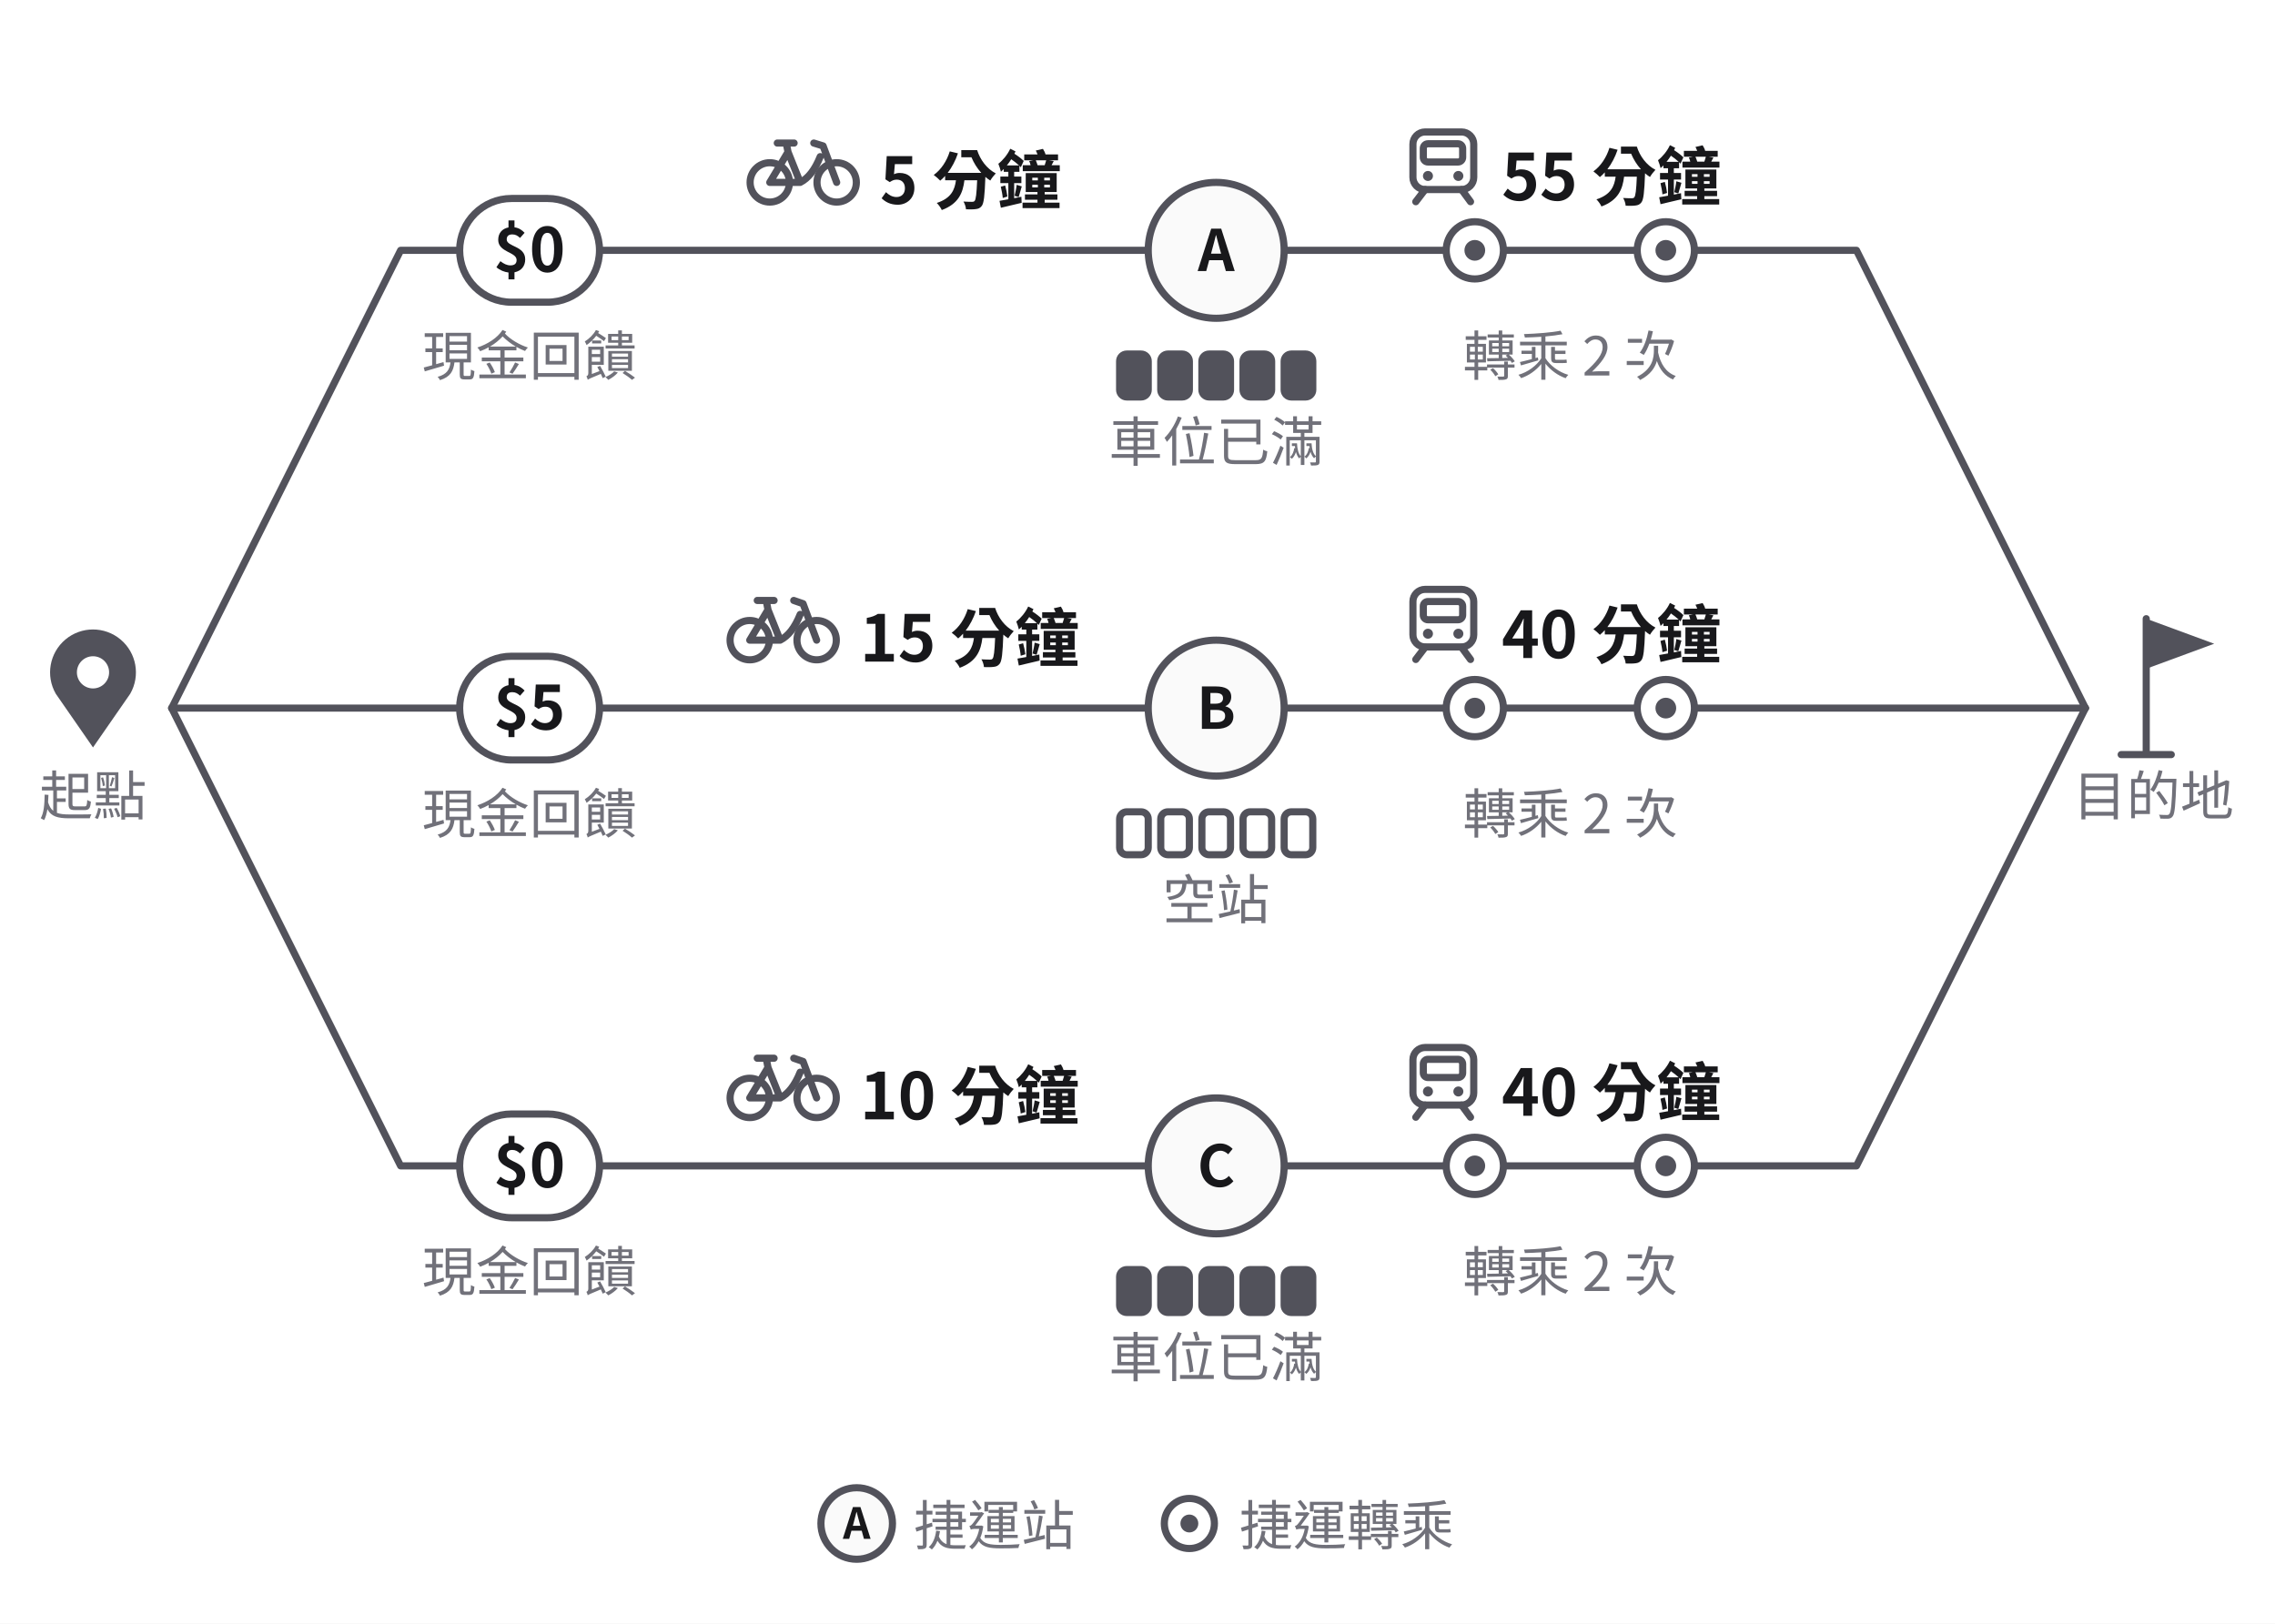
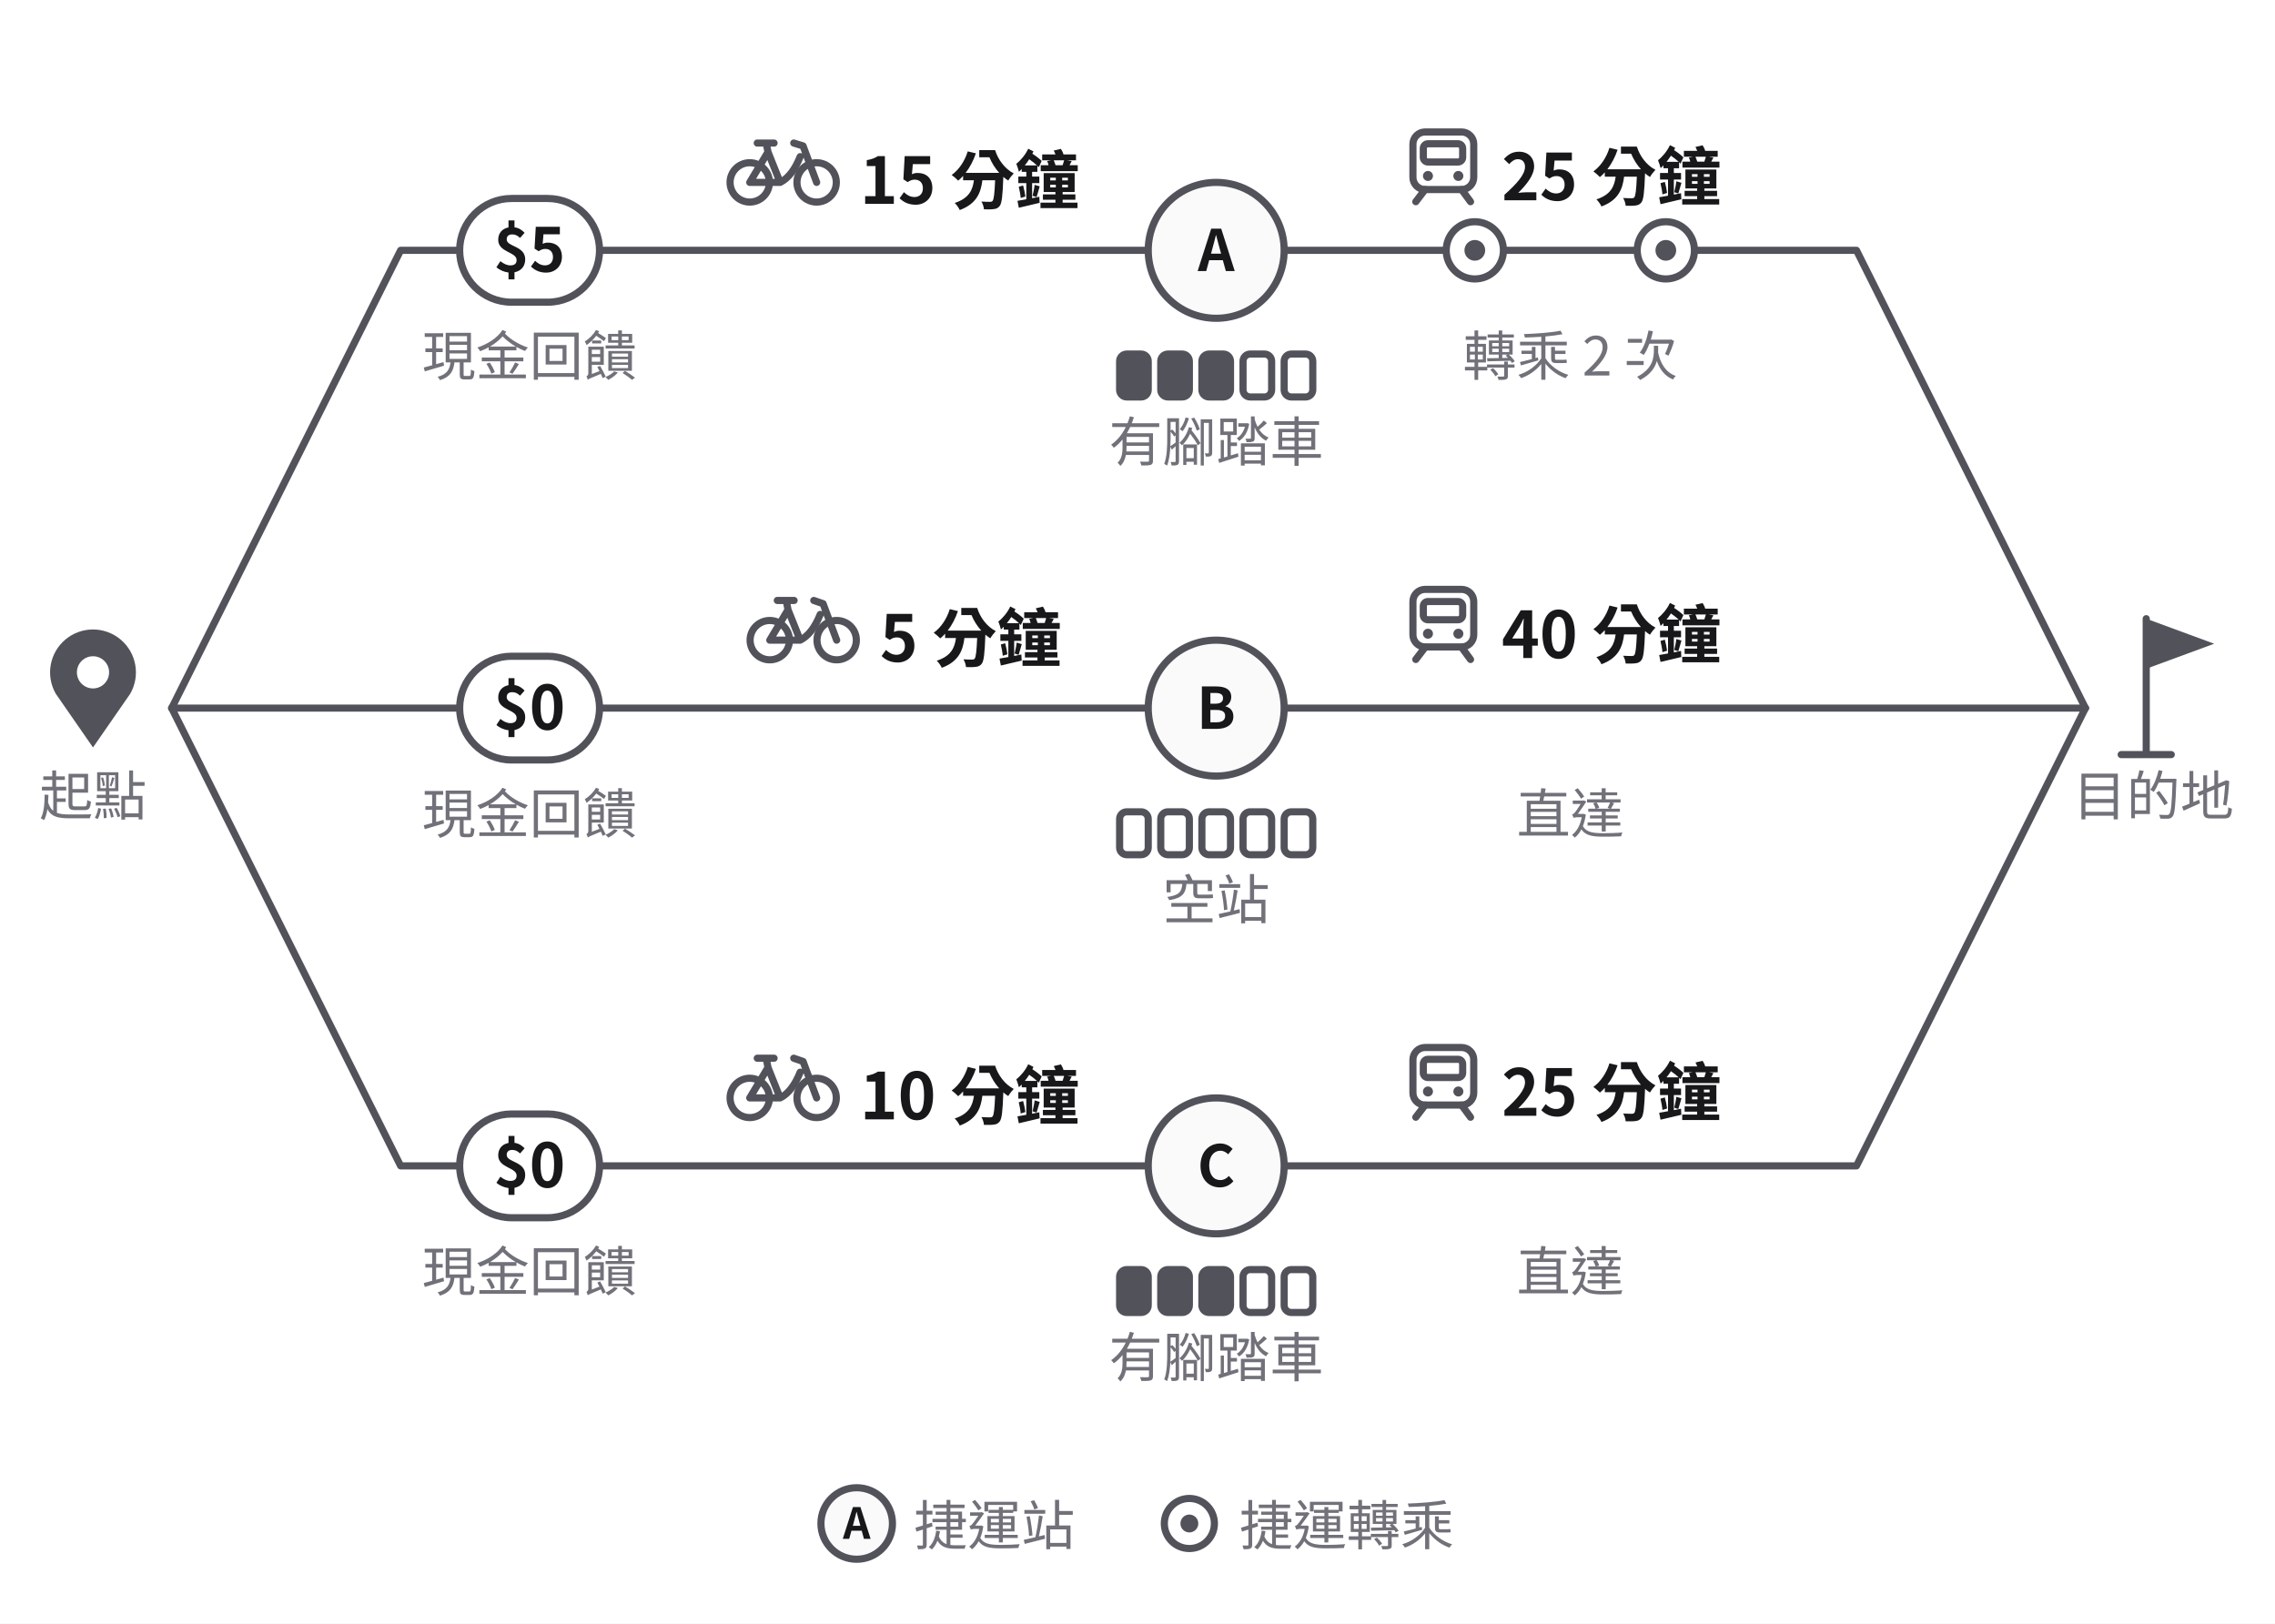
<svg xmlns="http://www.w3.org/2000/svg" viewBox="0 0 636 454" width="636" height="454" style="display:block;width:100%;max-width:480px;height:auto;margin:0 auto" role="img" aria-label="三條路線：騎腳踏車到捷運站，再搭捷運前往目的地">
  <style>.rs-bg{fill:#ffffff}.rs-tx{fill:#18181b}.rs-mu{fill:#71717a}.rs-ln{fill:none;stroke:#52525b}.rs-ink{fill:#52525b}.rs-paper{fill:#ffffff}.rs-box{fill:#ffffff;stroke:#52525b}.rs-band{fill:#fafafa;stroke:#52525b}.rs-slot{stroke:#52525b}</style>
  <rect width="636" height="454" class="rs-bg" />
  <g font-family="system-ui,-apple-system,'Segoe UI','Noto Sans TC','Noto Sans CJK TC','PingFang TC','Microsoft JhengHei',sans-serif">
    <g class="rs-ln" stroke-width="2" stroke-linejoin="round" stroke-linecap="round">
      <path d="M48.0,198.0 L112.0,70.0 L321.0,70.0" />
      <path d="M359.0,70.0 L519.0,70.0 L583.0,198.0" />
      <path d="M48.0,198.0 L112.0,198.0 L321.0,198.0" />
      <path d="M359.0,198.0 L519.0,198.0 L583.0,198.0" />
      <path d="M48.0,198.0 L112.0,326.0 L321.0,326.0" />
      <path d="M359.0,326.0 L519.0,326.0 L583.0,198.0" />
    </g>
    <rect x="128.5" y="55.5" width="39.1" height="29.0" rx="14.5" class="rs-box" stroke-width="2" />
-     <text x="148.0" y="76.0" font-size="17" font-weight="600" class="rs-tx" text-anchor="middle">$0</text>
+     <text x="148.0" y="76.0" font-size="17" font-weight="600" class="rs-tx" text-anchor="middle">$5</text>
    <text x="148.0" y="105.0" font-size="15" font-weight="500" class="rs-mu" text-anchor="middle">現金回饋</text>
    <g class="rs-ln" stroke-width="2" stroke-linecap="round" stroke-linejoin="round">
-       <circle cx="215.2" cy="51.0" r="5.5" />
-       <circle cx="233.9" cy="51.0" r="5.5" />
-       <path d="M215.2,51.0 L223.7,51.0 L220.3,42.5 Z M223.7,51.0 Q227.1,49.3 229.3,43.8 M230.1,40.8 L233.9,51.0 M220.3,42.5 L219.8,40.0 M217.3,40.0 L222.0,40.0 M230.1,40.8 L227.5,40.0" />
+       <circle cx="209.6" cy="51.0" r="5.5" />
+       <circle cx="228.3" cy="51.0" r="5.5" />
+       <path d="M209.6,51.0 L218.1,51.0 L214.7,42.5 Z M218.1,51.0 Q221.5,49.3 223.7,43.8 M224.5,40.8 L228.3,51.0 M214.7,42.5 L214.2,40.0 M211.7,40.0 L216.4,40.0 M224.5,40.8 L221.9,40.0" />
    </g>
-     <text x="246.0" y="57.0" font-size="18" font-weight="600" class="rs-tx" text-anchor="start">5 分鐘</text>
+     <text x="240.4" y="57.0" font-size="18" font-weight="600" class="rs-tx" text-anchor="start">15 分鐘</text>
    <g class="rs-ln" stroke-width="2" stroke-linecap="round" stroke-linejoin="round">
      <rect x="395.0" y="36.9" width="17.0" height="16.1" rx="3.4" />
      <rect x="397.9" y="40.2" width="11.0" height="5.1" rx="1.3" />
      <path d="M398.4,53.0 L395.8,56.4 M408.6,53.0 L411.1,56.4" />
    </g>
    <circle cx="399.2" cy="49.2" r="1.4" class="rs-ink" />
    <circle cx="407.7" cy="49.2" r="1.4" class="rs-ink" />
-     <text x="419.8" y="56.0" font-size="18" font-weight="600" class="rs-tx" text-anchor="start">55 分鐘</text>
+     <text x="419.8" y="56.0" font-size="18" font-weight="600" class="rs-tx" text-anchor="start">25 分鐘</text>
    <circle cx="412.3" cy="70.0" r="8.0" class="rs-box" stroke-width="2" />
    <circle cx="412.3" cy="70.0" r="2.9" class="rs-ink" />
    <circle cx="465.7" cy="70.0" r="8.0" class="rs-box" stroke-width="2" />
    <circle cx="465.7" cy="70.0" r="2.9" class="rs-ink" />
    <text x="439.0" y="105.0" font-size="15" font-weight="500" class="rs-mu" text-anchor="middle">轉乘 2 次</text>
    <circle cx="340.0" cy="70.0" r="19.0" class="rs-band" stroke-width="2" />
    <text x="340.0" y="75.8" font-size="16" font-weight="700" class="rs-tx" text-anchor="middle">A</text>
    <rect x="313.0" y="99.0" width="8.0" height="12.0" rx="2" class="rs-slot rs-ink" stroke-width="2" />
    <rect x="324.5" y="99.0" width="8.0" height="12.0" rx="2" class="rs-slot rs-ink" stroke-width="2" />
    <rect x="336.0" y="99.0" width="8.0" height="12.0" rx="2" class="rs-slot rs-ink" stroke-width="2" />
-     <rect x="347.5" y="99.0" width="8.0" height="12.0" rx="2" class="rs-slot rs-ink" stroke-width="2" />
-     <rect x="359.0" y="99.0" width="8.0" height="12.0" rx="2" class="rs-slot rs-ink" stroke-width="2" />
-     <text x="340.0" y="129.0" font-size="15" font-weight="500" class="rs-mu" text-anchor="middle">車位已滿</text>
+     <rect x="347.5" y="99.0" width="8.0" height="12.0" rx="2" class="rs-slot rs-paper" stroke-width="2" />
+     <rect x="359.0" y="99.0" width="8.0" height="12.0" rx="2" class="rs-slot rs-paper" stroke-width="2" />
+     <text x="340.0" y="129.0" font-size="15" font-weight="500" class="rs-mu" text-anchor="middle">有腳踏車</text>
    <rect x="128.5" y="183.5" width="39.1" height="29.0" rx="14.5" class="rs-box" stroke-width="2" />
-     <text x="148.0" y="204.0" font-size="17" font-weight="600" class="rs-tx" text-anchor="middle">$5</text>
+     <text x="148.0" y="204.0" font-size="17" font-weight="600" class="rs-tx" text-anchor="middle">$0</text>
    <text x="148.0" y="233.0" font-size="15" font-weight="500" class="rs-mu" text-anchor="middle">現金回饋</text>
    <g class="rs-ln" stroke-width="2" stroke-linecap="round" stroke-linejoin="round">
-       <circle cx="209.6" cy="179.0" r="5.5" />
-       <circle cx="228.3" cy="179.0" r="5.5" />
-       <path d="M209.6,179.0 L218.1,179.0 L214.7,170.5 Z M218.1,179.0 Q221.5,177.3 223.7,171.8 M224.5,168.8 L228.3,179.0 M214.7,170.5 L214.2,167.9 M211.7,167.9 L216.4,167.9 M224.5,168.8 L221.9,167.9" />
+       <circle cx="215.2" cy="179.0" r="5.5" />
+       <circle cx="233.9" cy="179.0" r="5.5" />
+       <path d="M215.2,179.0 L223.7,179.0 L220.3,170.5 Z M223.7,179.0 Q227.1,177.3 229.3,171.8 M230.1,168.8 L233.9,179.0 M220.3,170.5 L219.8,167.9 M217.3,167.9 L222.0,167.9 M230.1,168.8 L227.5,167.9" />
    </g>
-     <text x="240.4" y="185.0" font-size="18" font-weight="600" class="rs-tx" text-anchor="start">15 分鐘</text>
+     <text x="246.0" y="185.0" font-size="18" font-weight="600" class="rs-tx" text-anchor="start">5 分鐘</text>
    <g class="rs-ln" stroke-width="2" stroke-linecap="round" stroke-linejoin="round">
      <rect x="395.0" y="164.8" width="17.0" height="16.1" rx="3.4" />
      <rect x="397.9" y="168.2" width="11.0" height="5.1" rx="1.3" />
      <path d="M398.4,181.0 L395.8,184.4 M408.6,181.0 L411.1,184.4" />
    </g>
    <circle cx="399.2" cy="177.2" r="1.4" class="rs-ink" />
    <circle cx="407.7" cy="177.2" r="1.4" class="rs-ink" />
    <text x="419.8" y="184.0" font-size="18" font-weight="600" class="rs-tx" text-anchor="start">40 分鐘</text>
-     <circle cx="412.3" cy="198.0" r="8.0" class="rs-box" stroke-width="2" />
-     <circle cx="412.3" cy="198.0" r="2.9" class="rs-ink" />
-     <circle cx="465.7" cy="198.0" r="8.0" class="rs-box" stroke-width="2" />
-     <circle cx="465.7" cy="198.0" r="2.9" class="rs-ink" />
-     <text x="439.0" y="233.0" font-size="15" font-weight="500" class="rs-mu" text-anchor="middle">轉乘 2 次</text>
+     <text x="439.0" y="233.0" font-size="15" font-weight="500" class="rs-mu" text-anchor="middle">直達</text>
    <circle cx="340.0" cy="198.0" r="19.0" class="rs-band" stroke-width="2" />
    <text x="340.0" y="203.8" font-size="16" font-weight="700" class="rs-tx" text-anchor="middle">B</text>
    <rect x="313.0" y="227.0" width="8.0" height="12.0" rx="2" class="rs-slot rs-paper" stroke-width="2" />
    <rect x="324.5" y="227.0" width="8.0" height="12.0" rx="2" class="rs-slot rs-paper" stroke-width="2" />
    <rect x="336.0" y="227.0" width="8.0" height="12.0" rx="2" class="rs-slot rs-paper" stroke-width="2" />
    <rect x="347.5" y="227.0" width="8.0" height="12.0" rx="2" class="rs-slot rs-paper" stroke-width="2" />
    <rect x="359.0" y="227.0" width="8.0" height="12.0" rx="2" class="rs-slot rs-paper" stroke-width="2" />
    <text x="340.0" y="257.0" font-size="15" font-weight="500" class="rs-mu" text-anchor="middle">空站</text>
    <rect x="128.5" y="311.5" width="39.1" height="29.0" rx="14.5" class="rs-box" stroke-width="2" />
    <text x="148.0" y="332.0" font-size="17" font-weight="600" class="rs-tx" text-anchor="middle">$0</text>
    <text x="148.0" y="361.0" font-size="15" font-weight="500" class="rs-mu" text-anchor="middle">現金回饋</text>
    <g class="rs-ln" stroke-width="2" stroke-linecap="round" stroke-linejoin="round">
      <circle cx="209.6" cy="307.0" r="5.5" />
      <circle cx="228.3" cy="307.0" r="5.5" />
      <path d="M209.6,307.0 L218.1,307.0 L214.7,298.5 Z M218.1,307.0 Q221.5,305.3 223.7,299.8 M224.5,296.8 L228.3,307.0 M214.7,298.5 L214.2,295.9 M211.7,295.9 L216.4,295.9 M224.5,296.8 L221.9,295.9" />
    </g>
    <text x="240.4" y="313.0" font-size="18" font-weight="600" class="rs-tx" text-anchor="start">10 分鐘</text>
    <g class="rs-ln" stroke-width="2" stroke-linecap="round" stroke-linejoin="round">
      <rect x="395.0" y="292.9" width="17.0" height="16.1" rx="3.4" />
      <rect x="397.9" y="296.2" width="11.0" height="5.1" rx="1.3" />
      <path d="M398.4,309.0 L395.8,312.4 M408.6,309.0 L411.1,312.4" />
    </g>
    <circle cx="399.2" cy="305.2" r="1.4" class="rs-ink" />
    <circle cx="407.7" cy="305.2" r="1.4" class="rs-ink" />
-     <text x="419.8" y="312.0" font-size="18" font-weight="600" class="rs-tx" text-anchor="start">40 分鐘</text>
-     <circle cx="412.3" cy="326.0" r="8.0" class="rs-box" stroke-width="2" />
-     <circle cx="412.3" cy="326.0" r="2.9" class="rs-ink" />
-     <circle cx="465.7" cy="326.0" r="8.0" class="rs-box" stroke-width="2" />
-     <circle cx="465.7" cy="326.0" r="2.9" class="rs-ink" />
-     <text x="439.0" y="361.0" font-size="15" font-weight="500" class="rs-mu" text-anchor="middle">轉乘 2 次</text>
+     <text x="419.8" y="312.0" font-size="18" font-weight="600" class="rs-tx" text-anchor="start">25 分鐘</text>
+     <text x="439.0" y="361.0" font-size="15" font-weight="500" class="rs-mu" text-anchor="middle">直達</text>
    <circle cx="340.0" cy="326.0" r="19.0" class="rs-band" stroke-width="2" />
    <text x="340.0" y="331.8" font-size="16" font-weight="700" class="rs-tx" text-anchor="middle">C</text>
    <rect x="313.0" y="355.0" width="8.0" height="12.0" rx="2" class="rs-slot rs-ink" stroke-width="2" />
    <rect x="324.5" y="355.0" width="8.0" height="12.0" rx="2" class="rs-slot rs-ink" stroke-width="2" />
    <rect x="336.0" y="355.0" width="8.0" height="12.0" rx="2" class="rs-slot rs-ink" stroke-width="2" />
-     <rect x="347.5" y="355.0" width="8.0" height="12.0" rx="2" class="rs-slot rs-ink" stroke-width="2" />
-     <rect x="359.0" y="355.0" width="8.0" height="12.0" rx="2" class="rs-slot rs-ink" stroke-width="2" />
-     <text x="340.0" y="385.0" font-size="15" font-weight="500" class="rs-mu" text-anchor="middle">車位已滿</text>
+     <rect x="347.5" y="355.0" width="8.0" height="12.0" rx="2" class="rs-slot rs-paper" stroke-width="2" />
+     <rect x="359.0" y="355.0" width="8.0" height="12.0" rx="2" class="rs-slot rs-paper" stroke-width="2" />
+     <text x="340.0" y="385.0" font-size="15" font-weight="500" class="rs-mu" text-anchor="middle">有腳踏車</text>
    <path d="M26.0,209.0 L15.6,194.0 A12 12 0 1 1 36.4,194.0 Z" class="rs-ink" />
    <circle cx="26.0" cy="188.0" r="4.5" class="rs-paper" />
    <text x="26.0" y="228.0" font-size="15" font-weight="500" class="rs-mu" text-anchor="middle">起點</text>
    <g class="rs-ln" stroke-width="2" stroke-linecap="round">
      <path d="M600.0,211.0 L600.0,173.0 M593.0,211.0 L607.0,211.0" />
    </g>
    <path d="M600.0,173.0 L619.0,180.0 L600.0,187.0 Z" class="rs-ink" />
    <text x="602.0" y="228.0" font-size="15" font-weight="500" class="rs-mu" text-anchor="middle">目的地</text>
    <circle cx="239.5" cy="426.0" r="10" class="rs-band" stroke-width="2" />
    <text x="239.5" y="430.3" font-size="12" font-weight="700" class="rs-tx" text-anchor="middle">A</text>
    <text x="255.5" y="432.0" font-size="15" font-weight="500" class="rs-mu" text-anchor="start">捷運站</text>
    <circle cx="332.5" cy="426.0" r="7.0" class="rs-box" stroke-width="2" />
    <circle cx="332.5" cy="426.0" r="2.5" class="rs-ink" />
    <text x="346.5" y="432.0" font-size="15" font-weight="500" class="rs-mu" text-anchor="start">捷運轉乘</text>
  </g>
</svg>
